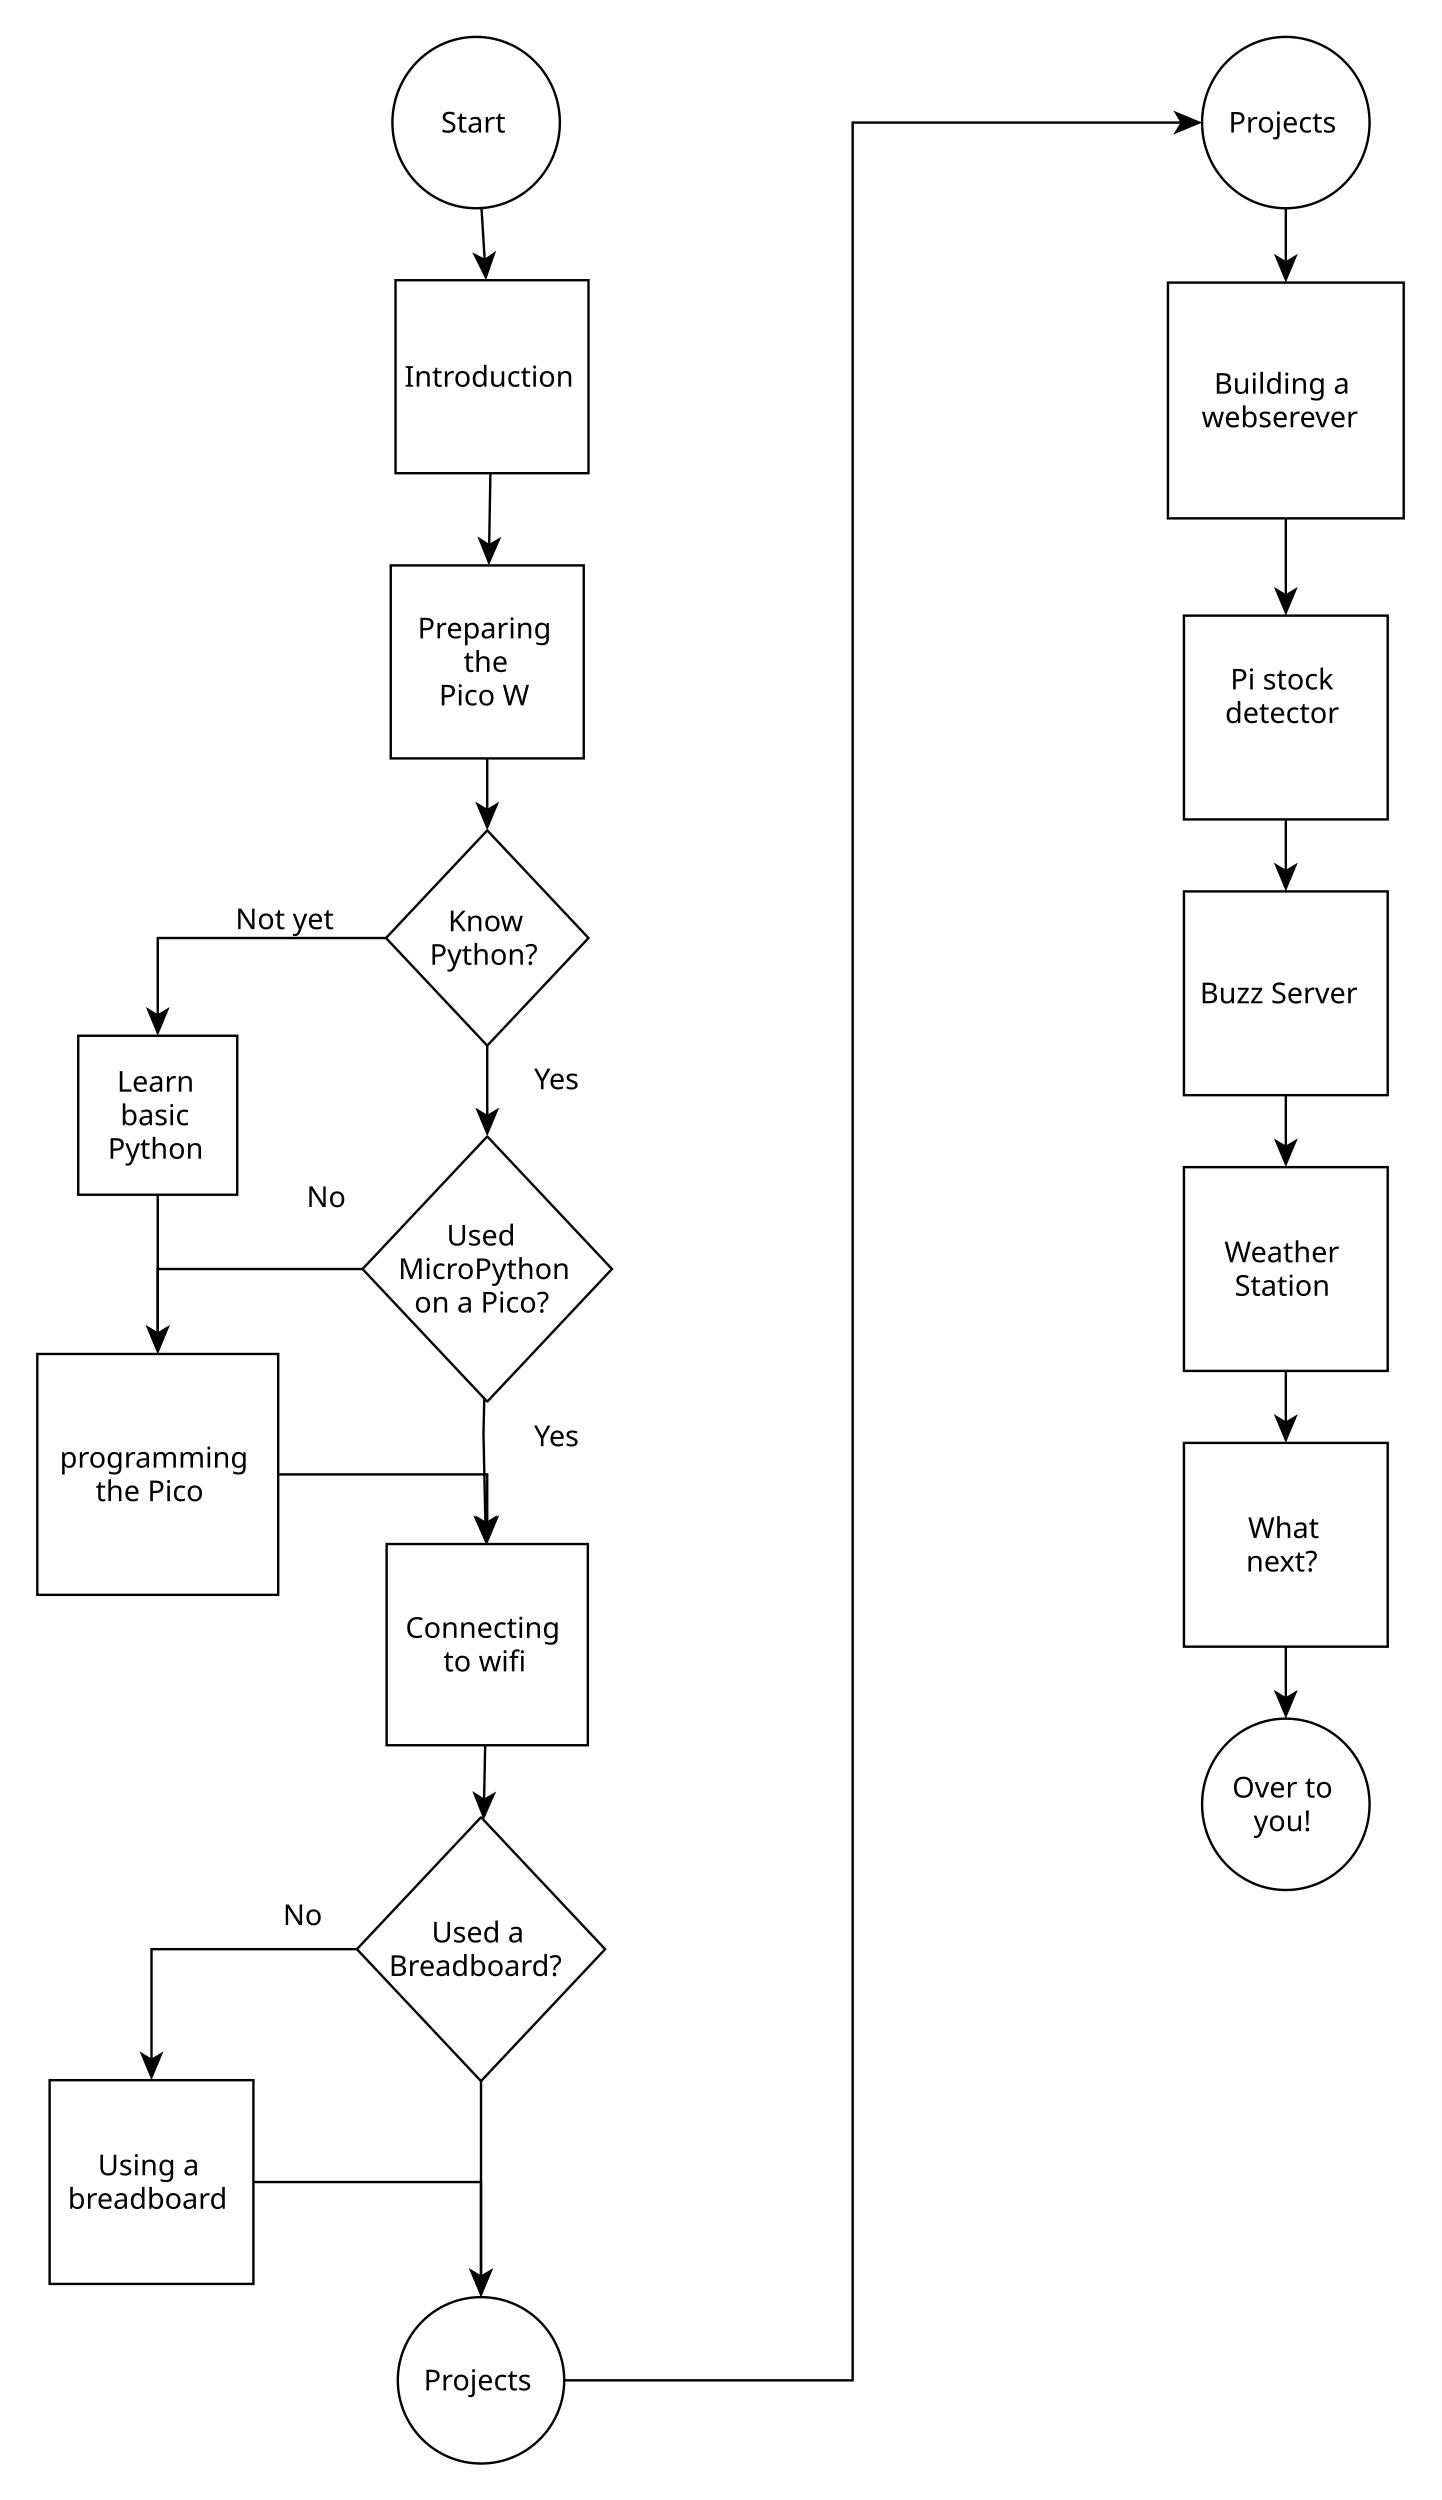
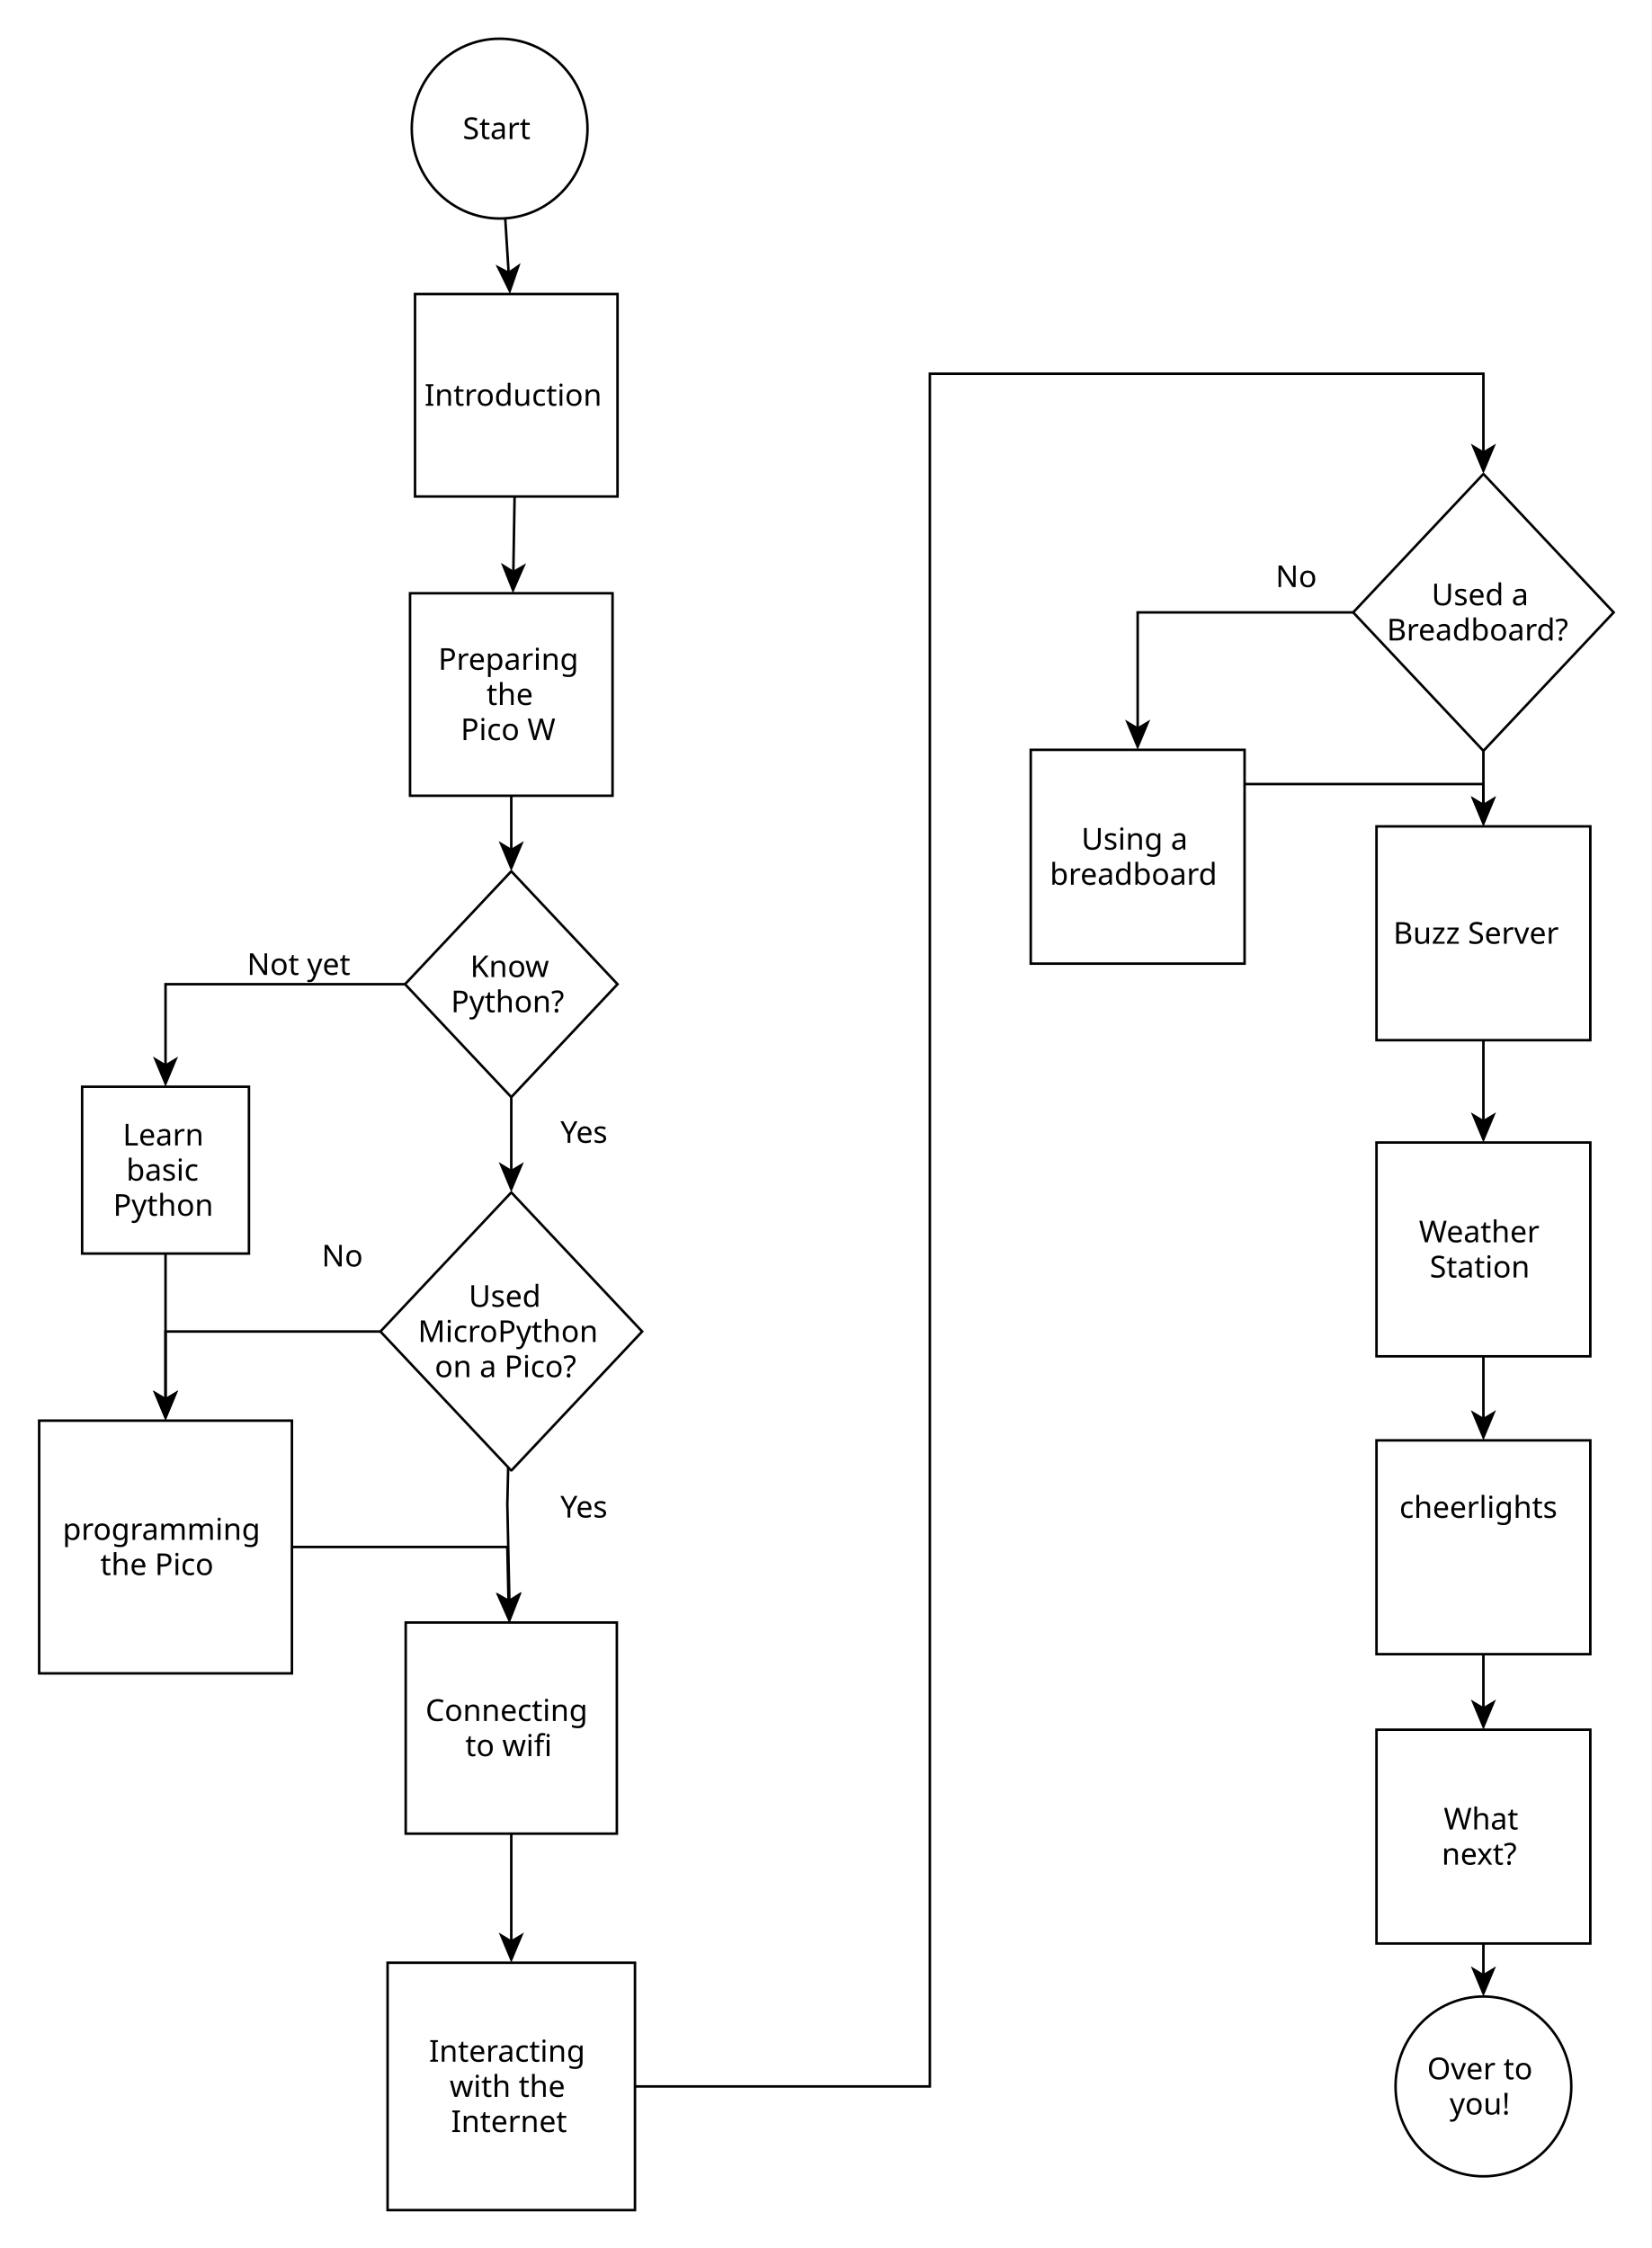
- <svg xmlns="http://www.w3.org/2000/svg" fill-opacity="1" color-rendering="auto" color-interpolation="auto" text-rendering="auto" stroke="black" stroke-linecap="square" width="601" stroke-miterlimit="10" shape-rendering="auto" stroke-opacity="1" fill="black" stroke-dasharray="none" font-weight="normal" stroke-width="1" height="1042" font-family="'Dialog'" font-style="normal" stroke-linejoin="miter" font-size="12px" stroke-dashoffset="0" image-rendering="auto" version="1.1" id="svg212">
+ <svg xmlns="http://www.w3.org/2000/svg" fill-opacity="1" color-rendering="auto" color-interpolation="auto" text-rendering="auto" stroke="black" stroke-linecap="square" width="656" stroke-miterlimit="10" shape-rendering="auto" stroke-opacity="1" fill="black" stroke-dasharray="none" font-weight="normal" stroke-width="1" height="893" font-family="'Dialog'" font-style="normal" stroke-linejoin="miter" font-size="12px" stroke-dashoffset="0" image-rendering="auto" version="1.1" id="svg196">
  <defs id="genericDefs" />
-   <g id="g210">
+   <g id="g194">
    <defs id="defs1">
      <clipPath clipPathUnits="userSpaceOnUse" id="clipPath1">
-         <path d="M0 0 L601 0 L601 1042 L0 1042 L0 0 Z" id="path3" />
+         <path d="M0 0 L656 0 L656 893 L0 893 L0 0 Z" id="path3" />
      </clipPath>
      <clipPath clipPathUnits="userSpaceOnUse" id="clipPath2">
-         <path d="M422 -143 L1023 -143 L1023 899 L422 899 L422 -143 Z" id="path6" />
+         <path d="M422 -143 L1078 -143 L1078 750 L422 750 L422 -143 Z" id="path6" />
      </clipPath>
    </defs>
    <g fill="white" text-rendering="geometricPrecision" shape-rendering="geometricPrecision" transform="translate(-422,143)" stroke="white" id="g12">
-       <rect x="422" width="601" height="1042" y="-143" clip-path="url(#clipPath2)" stroke="none" id="rect10" />
+       <rect x="422" width="656" height="893" y="-143" clip-path="url(#clipPath2)" stroke="none" id="rect10" />
    </g>
-     <g text-rendering="geometricPrecision" stroke-miterlimit="1.45" shape-rendering="geometricPrecision" transform="matrix(1,0,0,1,-422,143)" stroke-linecap="butt" id="g208">
+     <g text-rendering="geometricPrecision" stroke-miterlimit="1.45" shape-rendering="geometricPrecision" transform="matrix(1,0,0,1,-422,143)" stroke-linecap="butt" id="g192">
      <path fill="none" d="M582.883 247.967 L625.083 203.1 L667.283 247.967 L625.083 292.833 Z" fill-rule="evenodd" clip-path="url(#clipPath2)" id="path14" />
      <text x="608.768" xml:space="preserve" y="245.137" clip-path="url(#clipPath2)" font-family="sans-serif" stroke="none" id="text16">Know</text>
      <text x="601.101" xml:space="preserve" y="259.105" clip-path="url(#clipPath2)" font-family="sans-serif" stroke="none" id="text18">Python?</text>
      <rect fill="none" x="454.617" width="66.267" height="66.267" y="288.7" clip-path="url(#clipPath2)" id="rect20" />
      <text x="470.769" xml:space="preserve" y="312.019" clip-path="url(#clipPath2)" font-family="sans-serif" stroke="none" id="text22">Learn</text>
      <text x="472.173" xml:space="preserve" y="325.988" clip-path="url(#clipPath2)" font-family="sans-serif" stroke="none" id="text24">basic</text>
      <text x="466.952" xml:space="preserve" y="339.956" clip-path="url(#clipPath2)" font-family="sans-serif" stroke="none" id="text26">Python</text>
      <path fill="none" d="M573.101 385.933 L625.083 330.667 L677.065 385.933 L625.083 441.2 Z" clip-path="url(#clipPath2)" fill-rule="evenodd" id="path28" />
      <text x="608.159" xml:space="preserve" y="376.119" clip-path="url(#clipPath2)" font-family="sans-serif" stroke="none" id="text30">Used </text>
      <text x="588.005" xml:space="preserve" y="390.088" clip-path="url(#clipPath2)" font-family="sans-serif" stroke="none" id="text32">MicroPython</text>
      <text x="594.679" xml:space="preserve" y="404.056" clip-path="url(#clipPath2)" font-family="sans-serif" stroke="none" id="text34">on a Pico?</text>
-       <path fill="none" d="M570.755 669.42 L622.486 614.42 L674.217 669.42 L622.486 724.42 Z" clip-path="url(#clipPath2)" fill-rule="evenodd" id="path36" />
-       <text x="601.884" xml:space="preserve" y="666.591" clip-path="url(#clipPath2)" font-family="sans-serif" stroke="none" id="text38">Used a</text>
-       <text x="584.11" xml:space="preserve" y="680.559" clip-path="url(#clipPath2)" font-family="sans-serif" stroke="none" id="text40">Breadboard?</text>
-       <rect fill="none" x="437.55" width="100.4" height="100.4" y="421.333" clip-path="url(#clipPath2)" id="rect42" />
-       <text x="446.884" xml:space="preserve" y="468.703" clip-path="url(#clipPath2)" font-family="sans-serif" stroke="none" id="text44">programming</text>
-       <text x="461.834" xml:space="preserve" y="482.672" clip-path="url(#clipPath2)" font-family="sans-serif" stroke="none" id="text46">the Pico </text>
-       <rect fill="none" x="583.15" width="83.867" height="83.867" y="500.554" clip-path="url(#clipPath2)" id="rect48" />
-       <text x="590.996" xml:space="preserve" y="539.657" clip-path="url(#clipPath2)" font-family="sans-serif" stroke="none" id="text50">Connecting</text>
-       <text x="606.799" xml:space="preserve" y="553.626" clip-path="url(#clipPath2)" font-family="sans-serif" stroke="none" id="text52">to wifi</text>
-       <rect fill="none" x="442.686" width="84.933" height="84.933" y="724.013" clip-path="url(#clipPath2)" id="rect54" />
-       <text x="462.772" xml:space="preserve" y="763.65" clip-path="url(#clipPath2)" font-family="sans-serif" stroke="none" id="text56">Using a</text>
-       <text x="450.269" xml:space="preserve" y="777.619" clip-path="url(#clipPath2)" font-family="sans-serif" stroke="none" id="text58">breadboard</text>
-       <rect fill="none" x="908.8" width="98.267" height="98.267" y="-25.214" clip-path="url(#clipPath2)" id="rect60" />
-       <text x="928.01" xml:space="preserve" y="21.089" clip-path="url(#clipPath2)" font-family="sans-serif" stroke="none" id="text62">Building a</text>
-       <text x="922.842" xml:space="preserve" y="35.058" clip-path="url(#clipPath2)" font-family="sans-serif" stroke="none" id="text64">webserever</text>
-       <rect fill="none" x="915.467" width="84.933" height="84.933" y="228.533" clip-path="url(#clipPath2)" id="rect66" />
-       <text x="922.133" xml:space="preserve" y="275.154" clip-path="url(#clipPath2)" font-family="sans-serif" stroke="none" id="text68">Buzz Server</text>
-       <rect fill="none" x="915.467" width="84.933" height="84.933" y="343.467" clip-path="url(#clipPath2)" id="rect70" />
-       <text x="932.319" xml:space="preserve" y="383.103" clip-path="url(#clipPath2)" font-family="sans-serif" stroke="none" id="text72">Weather</text>
-       <text x="936.602" xml:space="preserve" y="397.072" clip-path="url(#clipPath2)" font-family="sans-serif" stroke="none" id="text74">Station</text>
-       <rect fill="none" x="915.467" width="84.933" height="84.933" y="458.4" clip-path="url(#clipPath2)" id="rect76" />
-       <text x="942.169" xml:space="preserve" y="498.037" clip-path="url(#clipPath2)" font-family="sans-serif" stroke="none" id="text78">What</text>
-       <text x="941.351" xml:space="preserve" y="512.005" clip-path="url(#clipPath2)" font-family="sans-serif" stroke="none" id="text80">next?</text>
-       <rect fill="none" x="915.467" width="84.933" height="84.933" y="113.6" clip-path="url(#clipPath2)" id="rect82" />
-       <text x="934.818" xml:space="preserve" y="144.372" clip-path="url(#clipPath2)" font-family="sans-serif" stroke="none" id="text84">Pi stock</text>
-       <text x="932.6" xml:space="preserve" y="158.34" clip-path="url(#clipPath2)" font-family="sans-serif" stroke="none" id="text86">detector</text>
-       <rect fill="none" x="586.85" width="80.433" height="80.433" y="-26.199" clip-path="url(#clipPath2)" id="rect88" />
-       <text x="590.601" xml:space="preserve" y="18.172" clip-path="url(#clipPath2)" font-family="sans-serif" stroke="none" id="text90">Introduction</text>
-       <ellipse rx="34.902" fill="none" ry="35.712" clip-path="url(#clipPath2)" cx="620.454" cy="-91.911" id="ellipse92" />
-       <text x="605.797" xml:space="preserve" y="-87.757" clip-path="url(#clipPath2)" font-family="sans-serif" stroke="none" id="text94">Start</text>
-       <rect fill="none" x="584.867" width="80.433" height="80.433" y="92.667" clip-path="url(#clipPath2)" id="rect96" />
-       <text x="596.077" xml:space="preserve" y="123.069" clip-path="url(#clipPath2)" font-family="sans-serif" stroke="none" id="text98">Preparing</text>
-       <text x="615.237" xml:space="preserve" y="137.038" clip-path="url(#clipPath2)" font-family="sans-serif" stroke="none" id="text100">the</text>
-       <text x="604.989" xml:space="preserve" y="151.006" clip-path="url(#clipPath2)" font-family="sans-serif" stroke="none" id="text102">Pico W</text>
-       <circle fill="none" r="34.678" clip-path="url(#clipPath2)" cx="622.486" cy="849.122" id="circle104" />
-       <text x="598.594" xml:space="preserve" y="853.276" clip-path="url(#clipPath2)" font-family="sans-serif" stroke="none" id="text106">Projects</text>
-       <ellipse rx="34.902" fill="none" ry="35.712" clip-path="url(#clipPath2)" cx="957.933" cy="-91.911" id="ellipse108" />
-       <text x="934.042" xml:space="preserve" y="-87.757" clip-path="url(#clipPath2)" font-family="sans-serif" stroke="none" id="text110">Projects</text>
-       <ellipse rx="34.902" fill="none" ry="35.712" clip-path="url(#clipPath2)" cx="957.933" cy="609.045" id="ellipse112" />
-       <text x="935.571" xml:space="preserve" y="606.215" clip-path="url(#clipPath2)" font-family="sans-serif" stroke="none" id="text114">Over to</text>
-       <text x="944.504" xml:space="preserve" y="620.183" clip-path="url(#clipPath2)" font-family="sans-serif" stroke="none" id="text116">you!</text>
-       <path fill="none" d="M582.871 247.967 L487.75 247.967 L487.75 280.7" clip-path="url(#clipPath2)" id="path118" />
-       <path d="M487.75 288.7 L492.75 276.7 L487.75 279.7 L482.75 276.7 Z" clip-path="url(#clipPath2)" stroke="none" id="path120" />
-       <text x="520.123" xml:space="preserve" y="244.27" clip-path="url(#clipPath2)" font-family="sans-serif" stroke="none" id="text122">Not yet</text>
-       <path fill="none" d="M625.083 292.866 L625.083 322.629" clip-path="url(#clipPath2)" id="path124" />
-       <path d="M625.083 330.629 L630.083 318.629 L625.083 321.629 L620.083 318.629 Z" clip-path="url(#clipPath2)" stroke="none" id="path126" />
-       <text x="644.601" xml:space="preserve" y="310.972" clip-path="url(#clipPath2)" font-family="sans-serif" stroke="none" id="text128">Yes</text>
-       <path fill="none" d="M487.75 354.967 L487.75 413.333" clip-path="url(#clipPath2)" id="path130" />
-       <path d="M487.75 421.333 L492.75 409.333 L487.75 412.333 L482.75 409.333 Z" clip-path="url(#clipPath2)" stroke="none" id="path132" />
-       <path fill="none" d="M573.08 385.933 L487.75 385.933 L487.75 413.333" clip-path="url(#clipPath2)" id="path134" />
-       <path d="M487.75 421.333 L492.75 409.333 L487.75 412.333 L482.75 409.333 Z" clip-path="url(#clipPath2)" stroke="none" id="path136" />
-       <text x="549.783" xml:space="preserve" y="360.088" clip-path="url(#clipPath2)" font-family="sans-serif" stroke="none" id="text138">No</text>
-       <path fill="none" d="M623.845 439.91 L623.511 454.467 L624.336 492.562" clip-path="url(#clipPath2)" id="path140" />
-       <path d="M624.51 500.56 L629.249 488.455 L624.315 491.562 L619.251 488.671 Z" clip-path="url(#clipPath2)" stroke="none" id="path142" />
-       <text x="644.584" xml:space="preserve" y="459.766" clip-path="url(#clipPath2)" font-family="sans-serif" stroke="none" id="text144">Yes</text>
-       <path fill="none" d="M537.95 471.533 L625.083 471.533 L625.083 492.554" clip-path="url(#clipPath2)" id="path146" />
-       <path d="M625.083 500.554 L630.083 488.554 L625.083 491.554 L620.083 488.554 Z" clip-path="url(#clipPath2)" stroke="none" id="path148" />
-       <path fill="none" d="M624.225 584.421 L623.751 607.592" clip-path="url(#clipPath2)" id="path150" />
-       <path d="M623.587 615.59 L628.832 603.695 L623.771 606.592 L618.834 603.49 Z" clip-path="url(#clipPath2)" stroke="none" id="path152" />
-       <path fill="none" d="M570.751 669.421 L485.152 669.421 L485.152 716.013" clip-path="url(#clipPath2)" id="path154" />
-       <path d="M485.152 724.013 L490.152 712.013 L485.152 715.013 L480.152 712.013 Z" clip-path="url(#clipPath2)" stroke="none" id="path156" />
-       <text x="539.948" xml:space="preserve" y="659.362" clip-path="url(#clipPath2)" font-family="sans-serif" stroke="none" id="text158">No</text>
-       <path fill="none" d="M957.933 313.467 L957.933 335.467" clip-path="url(#clipPath2)" id="path160" />
-       <path d="M957.933 343.467 L962.933 331.467 L957.933 334.467 L952.933 331.467 Z" clip-path="url(#clipPath2)" stroke="none" id="path162" />
-       <path fill="none" d="M957.933 428.4 L957.933 450.4" clip-path="url(#clipPath2)" id="path164" />
-       <path d="M957.933 458.4 L962.933 446.4 L957.933 449.4 L952.933 446.4 Z" clip-path="url(#clipPath2)" stroke="none" id="path166" />
-       <path fill="none" d="M957.933 73.053 L957.933 105.6" clip-path="url(#clipPath2)" id="path168" />
-       <path d="M957.933 113.6 L962.933 101.6 L957.933 104.6 L952.933 101.6 Z" clip-path="url(#clipPath2)" stroke="none" id="path170" />
-       <path fill="none" d="M957.933 198.533 L957.933 220.533" clip-path="url(#clipPath2)" id="path172" />
-       <path d="M957.933 228.533 L962.933 216.533 L957.933 219.533 L952.933 216.533 Z" clip-path="url(#clipPath2)" stroke="none" id="path174" />
-       <path fill="none" d="M622.679 -56.272 L624.058 -34.184" clip-path="url(#clipPath2)" id="path176" />
-       <path d="M624.556 -26.199 L628.799 -38.488 L623.995 -35.182 L618.818 -37.865 Z" clip-path="url(#clipPath2)" stroke="none" id="path178" />
-       <path fill="none" d="M626.396 54.234 L625.888 84.668" clip-path="url(#clipPath2)" id="path180" />
-       <path d="M625.754 92.667 L630.954 80.752 L625.904 83.668 L620.955 80.585 Z" clip-path="url(#clipPath2)" stroke="none" id="path182" />
-       <path fill="none" d="M625.083 173.1 L625.083 195.113" clip-path="url(#clipPath2)" id="path184" />
-       <path d="M625.083 203.113 L630.083 191.113 L625.083 194.113 L620.083 191.113 Z" clip-path="url(#clipPath2)" stroke="none" id="path186" />
-       <path fill="none" d="M527.619 766.48 L622.486 766.48 L622.486 806.443" clip-path="url(#clipPath2)" id="path188" />
-       <path d="M622.486 814.443 L627.486 802.443 L622.486 805.443 L617.486 802.443 Z" clip-path="url(#clipPath2)" stroke="none" id="path190" />
-       <path fill="none" d="M622.486 724.393 L622.486 806.443" clip-path="url(#clipPath2)" id="path192" />
-       <path d="M622.486 814.443 L627.486 802.443 L622.486 805.443 L617.486 802.443 Z" clip-path="url(#clipPath2)" stroke="none" id="path194" />
-       <path fill="none" d="M657.164 849.122 L777.385 849.122 L777.385 -91.911 L915.031 -91.911" clip-path="url(#clipPath2)" id="path196" />
-       <path d="M923.031 -91.911 L911.031 -96.911 L914.031 -91.911 L911.031 -86.911 Z" clip-path="url(#clipPath2)" stroke="none" id="path198" />
-       <path fill="none" d="M957.933 -56.199 L957.933 -33.214" clip-path="url(#clipPath2)" id="path200" />
-       <path d="M957.933 -25.214 L962.933 -37.214 L957.933 -34.214 L952.933 -37.214 Z" clip-path="url(#clipPath2)" stroke="none" id="path202" />
-       <path fill="none" d="M957.933 543.333 L957.933 565.333" clip-path="url(#clipPath2)" id="path204" />
-       <path d="M957.933 573.333 L962.933 561.333 L957.933 564.333 L952.933 561.333 Z" clip-path="url(#clipPath2)" stroke="none" id="path206" />
+       <rect fill="none" x="437.55" width="100.4" height="100.4" y="421.333" clip-path="url(#clipPath2)" id="rect36" />
+       <text x="446.884" xml:space="preserve" y="468.703" clip-path="url(#clipPath2)" font-family="sans-serif" stroke="none" id="text38">programming</text>
+       <text x="461.834" xml:space="preserve" y="482.672" clip-path="url(#clipPath2)" font-family="sans-serif" stroke="none" id="text40">the Pico </text>
+       <rect fill="none" x="583.15" width="83.867" height="83.867" y="501.533" clip-path="url(#clipPath2)" id="rect42" />
+       <text x="590.996" xml:space="preserve" y="540.637" clip-path="url(#clipPath2)" font-family="sans-serif" stroke="none" id="text44">Connecting</text>
+       <text x="606.799" xml:space="preserve" y="554.605" clip-path="url(#clipPath2)" font-family="sans-serif" stroke="none" id="text46">to wifi</text>
+       <rect fill="none" x="575.95" width="98.267" height="98.267" y="636.682" clip-path="url(#clipPath2)" id="rect48" />
+       <text x="592.394" xml:space="preserve" y="676.001" clip-path="url(#clipPath2)" font-family="sans-serif" stroke="none" id="text50">Interacting</text>
+       <text x="600.6" xml:space="preserve" y="689.97" clip-path="url(#clipPath2)" font-family="sans-serif" stroke="none" id="text52">with the</text>
+       <text x="601.154" xml:space="preserve" y="703.938" clip-path="url(#clipPath2)" font-family="sans-serif" stroke="none" id="text54">Internet</text>
+       <rect fill="none" x="968.749" width="84.933" height="84.933" y="185.271" clip-path="url(#clipPath2)" id="rect56" />
+       <text x="975.415" xml:space="preserve" y="231.892" clip-path="url(#clipPath2)" font-family="sans-serif" stroke="none" id="text58">Buzz Server</text>
+       <rect fill="none" x="968.749" width="84.933" height="84.933" y="310.854" clip-path="url(#clipPath2)" id="rect60" />
+       <text x="985.602" xml:space="preserve" y="350.491" clip-path="url(#clipPath2)" font-family="sans-serif" stroke="none" id="text62">Weather</text>
+       <text x="989.885" xml:space="preserve" y="364.46" clip-path="url(#clipPath2)" font-family="sans-serif" stroke="none" id="text64">Station</text>
+       <rect fill="none" x="968.749" width="84.933" height="84.933" y="544.107" clip-path="url(#clipPath2)" id="rect66" />
+       <text x="995.451" xml:space="preserve" y="583.743" clip-path="url(#clipPath2)" font-family="sans-serif" stroke="none" id="text68">What</text>
+       <text x="994.634" xml:space="preserve" y="597.712" clip-path="url(#clipPath2)" font-family="sans-serif" stroke="none" id="text70">next?</text>
+       <rect fill="none" x="968.749" width="84.933" height="84.933" y="429.173" clip-path="url(#clipPath2)" id="rect72" />
+       <text x="977.841" xml:space="preserve" y="459.945" clip-path="url(#clipPath2)" font-family="sans-serif" stroke="none" id="text74">cheerlights</text>
+       <rect fill="none" x="586.85" width="80.433" height="80.433" y="-26.199" clip-path="url(#clipPath2)" id="rect76" />
+       <text x="590.601" xml:space="preserve" y="18.172" clip-path="url(#clipPath2)" font-family="sans-serif" stroke="none" id="text78">Introduction</text>
+       <ellipse rx="34.902" fill="none" ry="35.712" clip-path="url(#clipPath2)" cx="620.454" cy="-91.911" id="ellipse80" />
+       <text x="605.797" xml:space="preserve" y="-87.757" clip-path="url(#clipPath2)" font-family="sans-serif" stroke="none" id="text82">Start</text>
+       <rect fill="none" x="584.867" width="80.433" height="80.433" y="92.667" clip-path="url(#clipPath2)" id="rect84" />
+       <text x="596.077" xml:space="preserve" y="123.069" clip-path="url(#clipPath2)" font-family="sans-serif" stroke="none" id="text86">Preparing</text>
+       <text x="615.237" xml:space="preserve" y="137.038" clip-path="url(#clipPath2)" font-family="sans-serif" stroke="none" id="text88">the</text>
+       <text x="604.989" xml:space="preserve" y="151.006" clip-path="url(#clipPath2)" font-family="sans-serif" stroke="none" id="text90">Pico W</text>
+       <ellipse rx="34.902" fill="none" ry="35.712" clip-path="url(#clipPath2)" cx="1011.216" cy="685.815" id="ellipse92" />
+       <text x="988.854" xml:space="preserve" y="682.985" clip-path="url(#clipPath2)" font-family="sans-serif" stroke="none" id="text94">Over to</text>
+       <text x="997.786" xml:space="preserve" y="696.954" clip-path="url(#clipPath2)" font-family="sans-serif" stroke="none" id="text96">you!</text>
+       <rect fill="none" x="831.416" width="84.933" height="84.933" y="154.863" clip-path="url(#clipPath2)" id="rect98" />
+       <text x="851.503" xml:space="preserve" y="194.5" clip-path="url(#clipPath2)" font-family="sans-serif" stroke="none" id="text100">Using a</text>
+       <text x="838.999" xml:space="preserve" y="208.469" clip-path="url(#clipPath2)" font-family="sans-serif" stroke="none" id="text102">breadboard</text>
+       <path fill="none" d="M959.484 100.271 L1011.215 45.271 L1062.946 100.271 L1011.215 155.271 Z" clip-path="url(#clipPath2)" fill-rule="evenodd" id="path104" />
+       <text x="990.614" xml:space="preserve" y="97.441" clip-path="url(#clipPath2)" font-family="sans-serif" stroke="none" id="text106">Used a</text>
+       <text x="972.84" xml:space="preserve" y="111.41" clip-path="url(#clipPath2)" font-family="sans-serif" stroke="none" id="text108">Breadboard?</text>
+       <path fill="none" d="M582.871 247.967 L487.75 247.967 L487.75 280.7" clip-path="url(#clipPath2)" id="path110" />
+       <path d="M487.75 288.7 L492.75 276.7 L487.75 279.7 L482.75 276.7 Z" clip-path="url(#clipPath2)" stroke="none" id="path112" />
+       <text x="520.123" xml:space="preserve" y="244.27" clip-path="url(#clipPath2)" font-family="sans-serif" stroke="none" id="text114">Not yet</text>
+       <path fill="none" d="M625.083 292.866 L625.083 322.629" clip-path="url(#clipPath2)" id="path116" />
+       <path d="M625.083 330.629 L630.083 318.629 L625.083 321.629 L620.083 318.629 Z" clip-path="url(#clipPath2)" stroke="none" id="path118" />
+       <text x="644.601" xml:space="preserve" y="310.972" clip-path="url(#clipPath2)" font-family="sans-serif" stroke="none" id="text120">Yes</text>
+       <path fill="none" d="M487.75 354.967 L487.75 413.333" clip-path="url(#clipPath2)" id="path122" />
+       <path d="M487.75 421.333 L492.75 409.333 L487.75 412.333 L482.75 409.333 Z" clip-path="url(#clipPath2)" stroke="none" id="path124" />
+       <path fill="none" d="M573.08 385.933 L487.75 385.933 L487.75 413.333" clip-path="url(#clipPath2)" id="path126" />
+       <path d="M487.75 421.333 L492.75 409.333 L487.75 412.333 L482.75 409.333 Z" clip-path="url(#clipPath2)" stroke="none" id="path128" />
+       <text x="549.783" xml:space="preserve" y="360.088" clip-path="url(#clipPath2)" font-family="sans-serif" stroke="none" id="text130">No</text>
+       <path fill="none" d="M623.845 439.91 L623.511 454.467 L624.346 493.543" clip-path="url(#clipPath2)" id="path132" />
+       <path d="M624.518 501.541 L629.26 489.437 L624.325 492.543 L619.262 489.651 Z" clip-path="url(#clipPath2)" stroke="none" id="path134" />
+       <text x="644.582" xml:space="preserve" y="459.829" clip-path="url(#clipPath2)" font-family="sans-serif" stroke="none" id="text136">Yes</text>
+       <path fill="none" d="M537.95 471.533 L623.511 471.533 L623.992 493.535" clip-path="url(#clipPath2)" id="path138" />
+       <path d="M624.167 501.533 L628.903 489.427 L623.97 492.536 L618.905 489.646 Z" clip-path="url(#clipPath2)" stroke="none" id="path140" />
+       <path fill="none" d="M625.083 585.4 L625.083 628.682" clip-path="url(#clipPath2)" id="path142" />
+       <path d="M625.083 636.682 L630.083 624.682 L625.083 627.682 L620.083 624.682 Z" clip-path="url(#clipPath2)" stroke="none" id="path144" />
+       <path fill="none" d="M1011.216 270.204 L1011.216 302.855" clip-path="url(#clipPath2)" id="path146" />
+       <path d="M1011.216 310.855 L1016.216 298.855 L1011.216 301.855 L1006.216 298.855 Z" clip-path="url(#clipPath2)" stroke="none" id="path148" />
+       <path fill="none" d="M1011.216 395.788 L1011.216 421.173" clip-path="url(#clipPath2)" id="path150" />
+       <path d="M1011.216 429.173 L1016.216 417.173 L1011.216 420.173 L1006.216 417.173 Z" clip-path="url(#clipPath2)" stroke="none" id="path152" />
+       <path fill="none" d="M1011.216 514.107 L1011.216 536.107" clip-path="url(#clipPath2)" id="path154" />
+       <path d="M1011.216 544.107 L1016.216 532.107 L1011.216 535.107 L1006.216 532.107 Z" clip-path="url(#clipPath2)" stroke="none" id="path156" />
+       <path fill="none" d="M622.679 -56.272 L624.058 -34.184" clip-path="url(#clipPath2)" id="path158" />
+       <path d="M624.556 -26.199 L628.799 -38.488 L623.995 -35.182 L618.818 -37.865 Z" clip-path="url(#clipPath2)" stroke="none" id="path160" />
+       <path fill="none" d="M626.396 54.234 L625.888 84.668" clip-path="url(#clipPath2)" id="path162" />
+       <path d="M625.754 92.667 L630.954 80.752 L625.904 83.668 L620.955 80.585 Z" clip-path="url(#clipPath2)" stroke="none" id="path164" />
+       <path fill="none" d="M625.083 173.1 L625.083 195.113" clip-path="url(#clipPath2)" id="path166" />
+       <path d="M625.083 203.113 L630.083 191.113 L625.083 194.113 L620.083 191.113 Z" clip-path="url(#clipPath2)" stroke="none" id="path168" />
+       <path fill="none" d="M1011.216 629.04 L1011.216 642.104" clip-path="url(#clipPath2)" id="path170" />
+       <path d="M1011.216 650.104 L1016.216 638.104 L1011.216 641.104 L1006.216 638.104 Z" clip-path="url(#clipPath2)" stroke="none" id="path172" />
+       <path fill="none" d="M916.339 168.464 L1011.216 168.464 L1011.216 177.271" clip-path="url(#clipPath2)" id="path174" />
+       <path d="M1011.216 185.271 L1016.216 173.271 L1011.216 176.271 L1006.216 173.271 Z" clip-path="url(#clipPath2)" stroke="none" id="path176" />
+       <path fill="none" d="M674.217 685.815 L791.334 685.815 L791.334 5.46 L1011.216 5.46 L1011.216 37.227" clip-path="url(#clipPath2)" id="path178" />
+       <path d="M1011.216 45.227 L1016.216 33.227 L1011.216 36.227 L1006.216 33.227 Z" clip-path="url(#clipPath2)" stroke="none" id="path180" />
+       <path fill="none" d="M959.481 100.271 L873.883 100.271 L873.883 146.863" clip-path="url(#clipPath2)" id="path182" />
+       <path d="M873.883 154.863 L878.883 142.863 L873.883 145.863 L868.883 142.863 Z" clip-path="url(#clipPath2)" stroke="none" id="path184" />
+       <text x="928.678" xml:space="preserve" y="90.212" clip-path="url(#clipPath2)" font-family="sans-serif" stroke="none" id="text186">No</text>
+       <path fill="none" d="M1011.216 155.253 L1011.216 173.059 L1011.216 177.271" clip-path="url(#clipPath2)" id="path188" />
+       <path d="M1011.216 185.271 L1016.216 173.271 L1011.216 176.271 L1006.216 173.271 Z" clip-path="url(#clipPath2)" stroke="none" id="path190" />
    </g>
  </g>
</svg>
